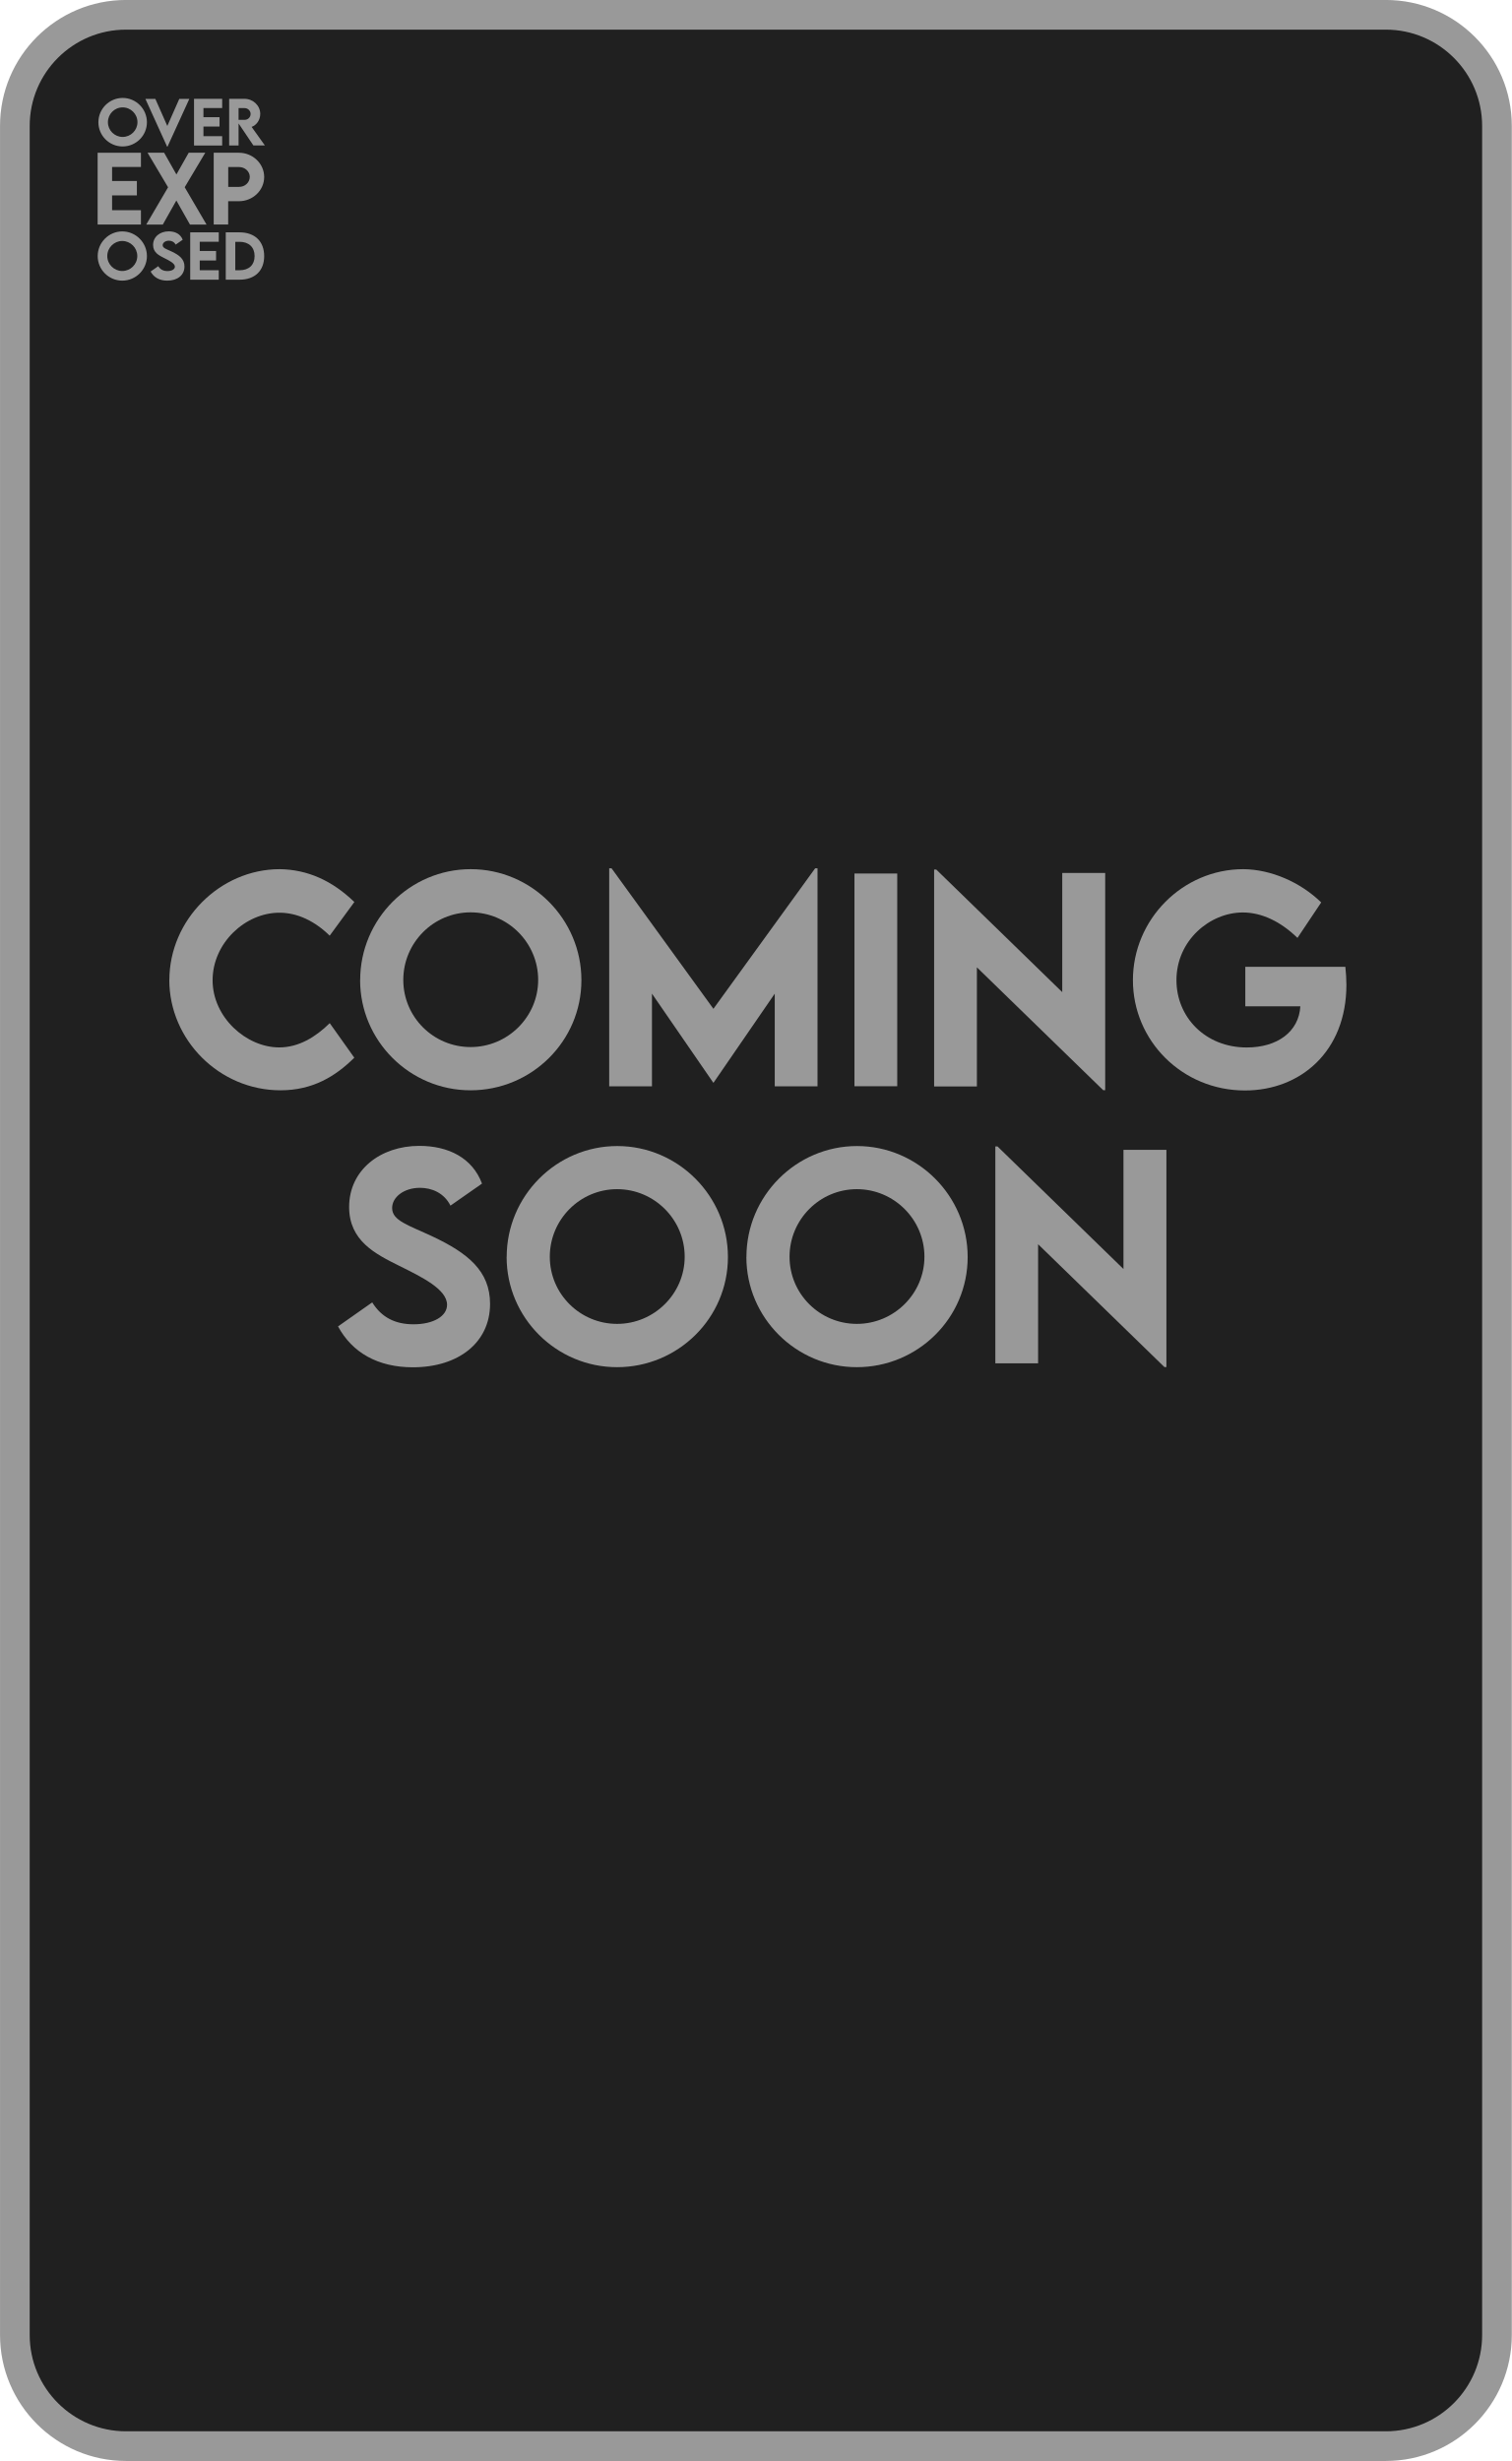
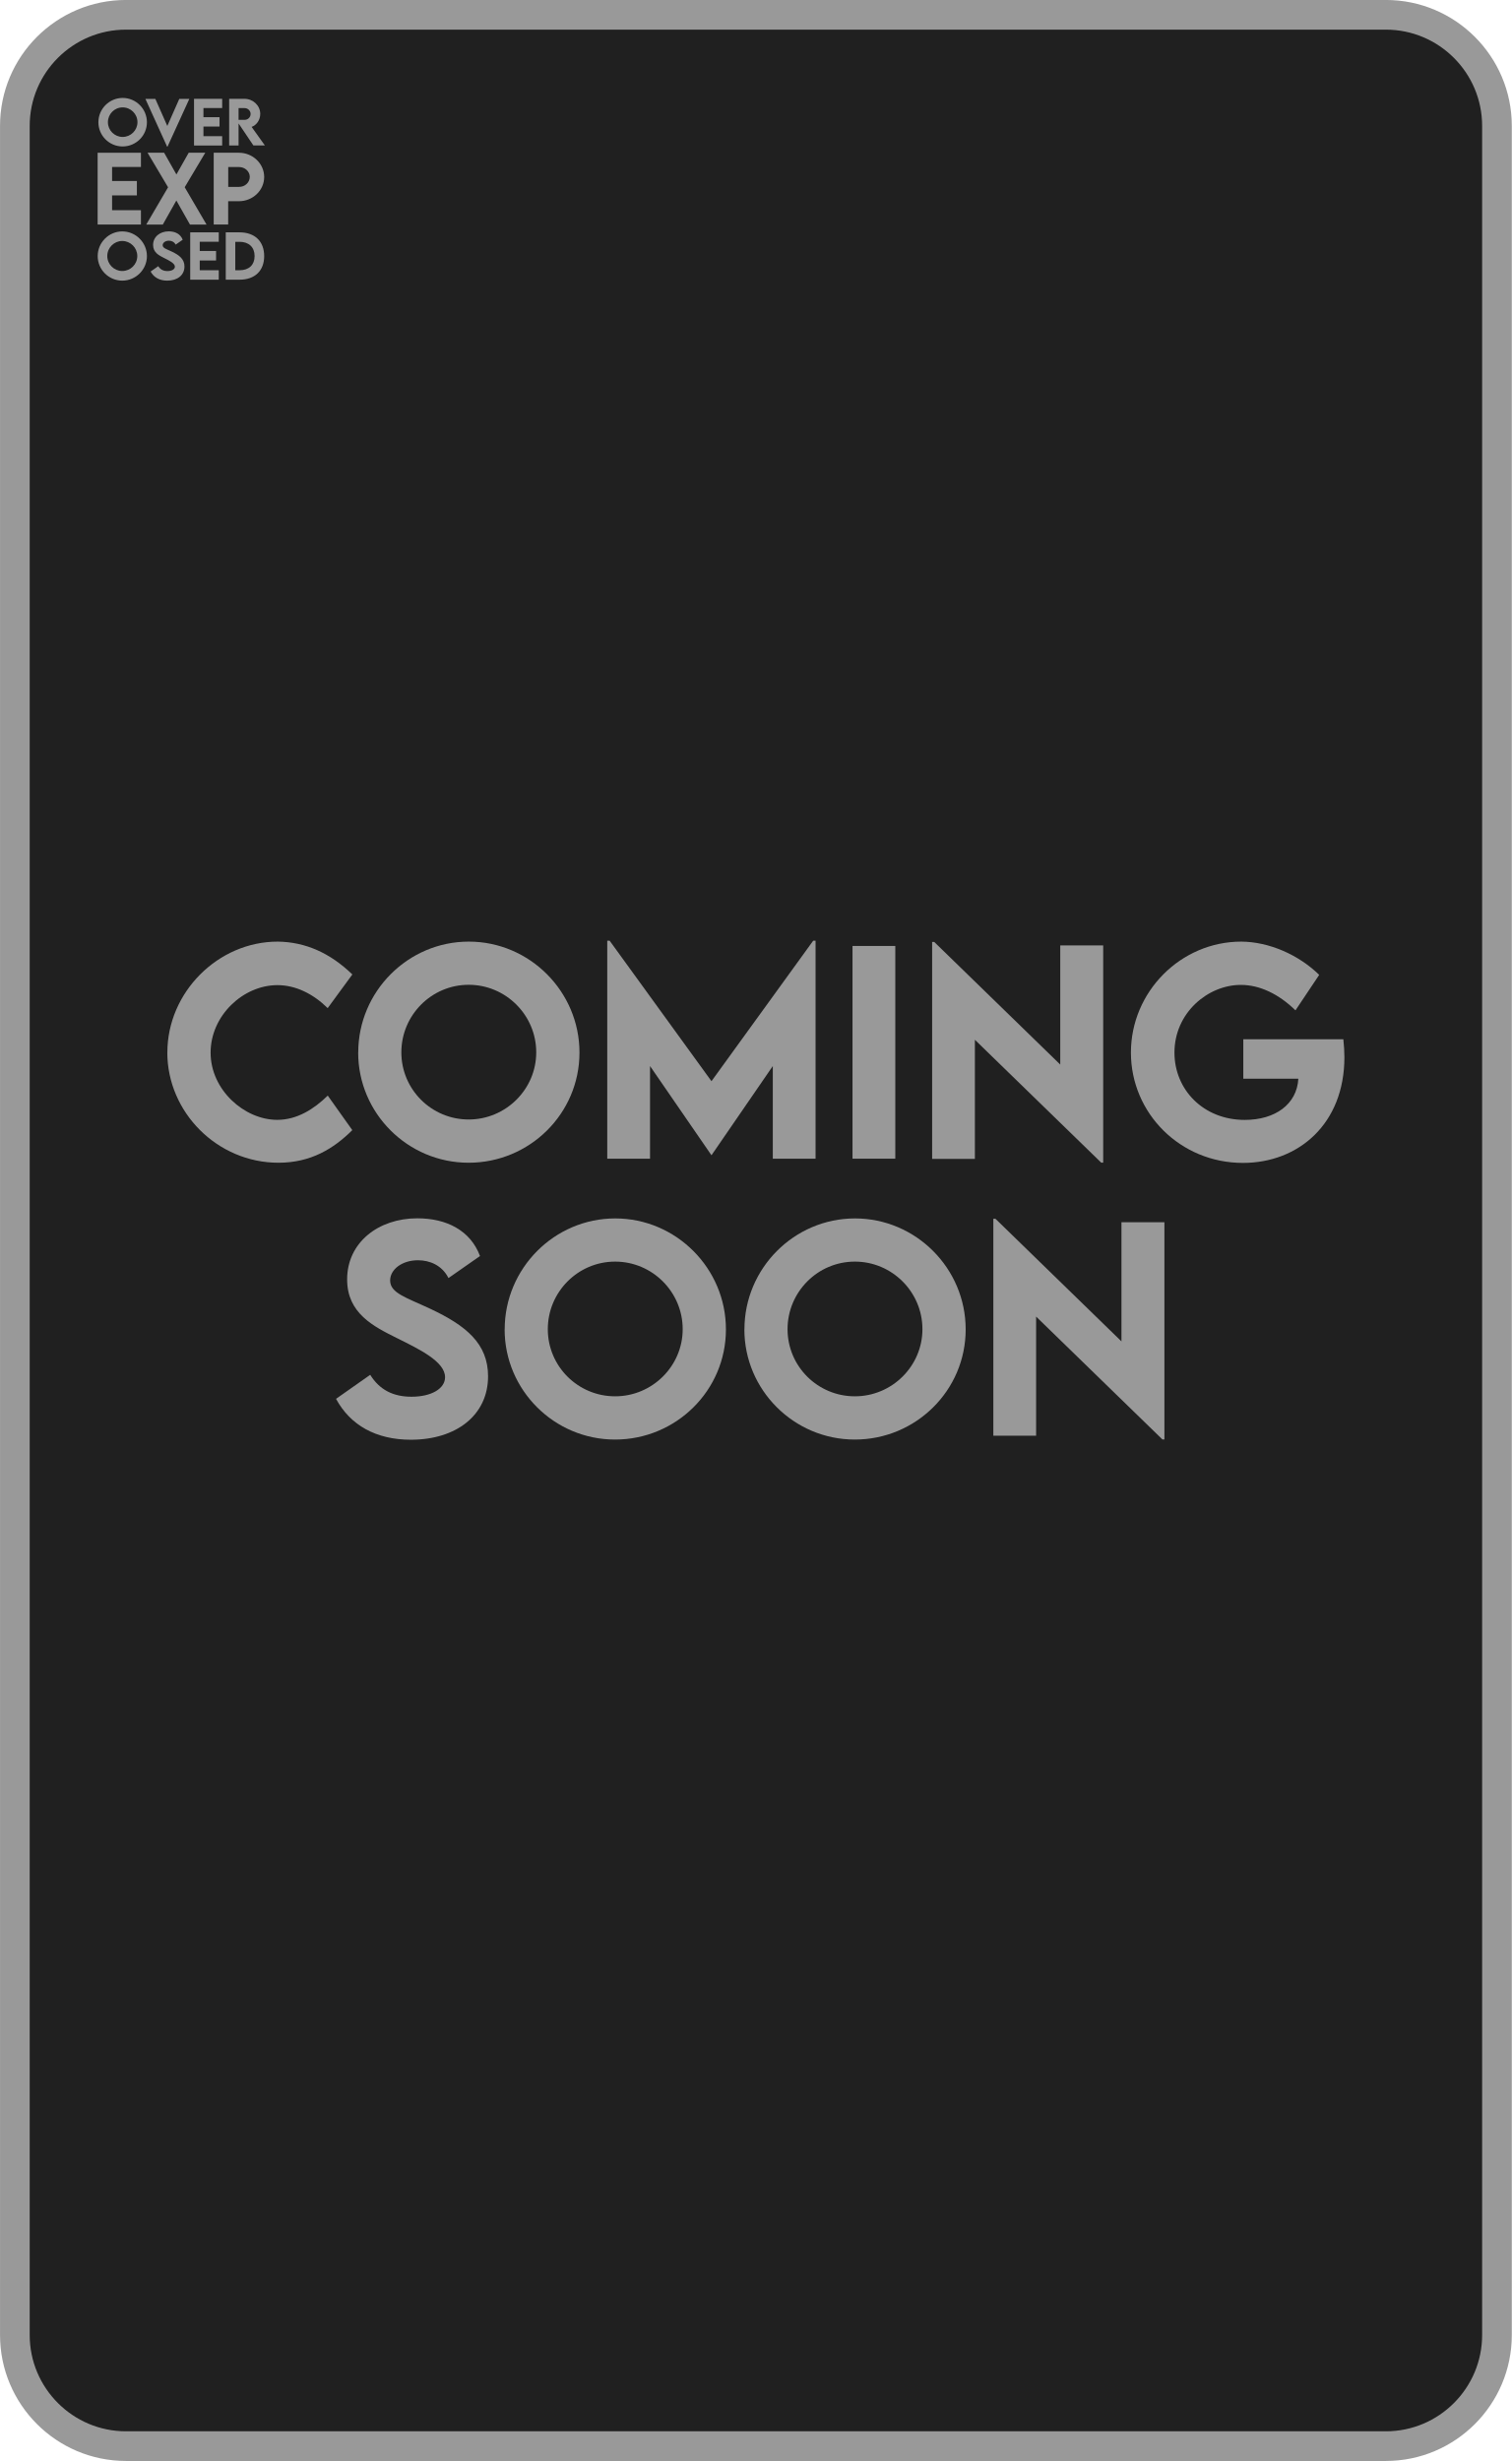
<svg xmlns="http://www.w3.org/2000/svg" id="Layer_2" viewBox="0 0 257.34 418.91">
  <defs>
    <style>
      .cls-1 {
        fill: none;
        stroke: #999;
        stroke-linecap: round;
        stroke-linejoin: round;
        stroke-width: 5.05px;
      }

      .cls-2 {
        fill: #202020;
      }

      .cls-3 {
        fill: #999;
      }
    </style>
  </defs>
  <g id="Layer_1-2" data-name="Layer_1">
-     <path class="cls-2" d="M21.45,2.52h214.45c10.44,0,18.92,8.48,18.92,18.92v376.02c0,10.44-8.48,18.92-18.92,18.92H21.45c-10.44,0-18.92-8.48-18.92-18.92V21.45C2.52,11,11,2.52,21.45,2.52Z" />
-     <path class="cls-1" d="M21.45,2.52h214.45c10.44,0,18.92,8.48,18.92,18.92v376.02c0,10.44-8.48,18.92-18.92,18.92H21.45c-10.44,0-18.92-8.48-18.92-18.92V21.45C2.52,11,11,2.52,21.45,2.52Z" />
    <g>
-       <path class="cls-3" d="M28.83,166.82c0-10.22,8.6-18.87,18.8-18.87,4.72.07,8.89,1.93,12.69,5.59l-4.2,5.73c-2.47-2.43-5.44-3.91-8.56-3.91-5.82,0-11.37,5.17-11.37,11.5s5.75,11.43,11.34,11.43c3.32,0,6.2-1.77,8.6-4.13l4.18,5.88c-3.19,3.17-7.08,5.55-12.56,5.55-10.44,0-18.93-8.6-18.93-18.78Z" />
-       <path class="cls-3" d="M61.31,166.84c0-10.4,8.47-18.89,18.82-18.89s18.84,8.49,18.84,18.89-8.49,18.75-18.87,18.75-18.8-8.45-18.8-18.75ZM91.61,166.8c0-6.33-5.17-11.5-11.5-11.5s-11.46,5.17-11.46,11.5,5.14,11.43,11.46,11.43,11.5-5.14,11.5-11.43Z" />
-       <path class="cls-3" d="M139.16,147.8v37.11h-7.28v-15.77l-10.42,15.16h-.04l-10.44-15.16v15.77h-7.28v-37.11h.4l17.34,23.92,17.32-23.92h.4Z" />
-       <path class="cls-3" d="M145.45,148.69h7.28v36.21h-7.28v-36.21Z" />
-       <path class="cls-3" d="M188.13,148.6v36.97h-.34l-21.5-20.91v20.28h-7.28v-36.93h.36l21.45,20.87v-20.28h7.3Z" />
-       <path class="cls-3" d="M229.19,167.63c0,11.37-7.84,17.99-17.27,17.99-10.67,0-19.07-8.45-19.07-18.78s8.45-18.89,18.8-18.89c4.69.04,9.7,2.2,13.25,5.66l-4.04,6.04c-2.83-2.76-6.06-4.33-9.3-4.33-5.62,0-11.3,4.76-11.3,11.52,0,6.29,4.9,11.46,11.97,11.46,5.17,0,8.87-2.65,9.12-7.01h-9.37v-6.72h17.03c.11,1.06.18,2.07.18,3.05Z" />
+       <path class="cls-2" d="M21.45,2.52h214.45c10.44,0,18.92,8.48,18.92,18.92v376.02c0,10.44-8.48,18.92-18.92,18.92H21.45c-10.44,0-18.92-8.48-18.92-18.92V21.45C2.52,11,11,2.52,21.45,2.52Z" />
+       <path class="cls-1" d="M21.45,2.52h214.45c10.44,0,18.92,8.48,18.92,18.92v376.02c0,10.44-8.48,18.92-18.92,18.92H21.45c-10.44,0-18.92-8.48-18.92-18.92V21.45C2.52,11,11,2.52,21.45,2.52Z" />
+       <g>
+         <g>
+           <path class="cls-3" d="M19.08,28.42v2.39h4.22v2.45h-4.22v2.52h4.91v2.44h-7.37v-12.22h7.37v2.42h-4.91Z" />
+           <path class="cls-3" d="M28.61,31.88l-3.49-5.88h2.82l2.09,3.7,2.09-3.7h2.82l-3.5,5.87,3.72,6.36h-2.82l-2.32-4.1-2.31,4.1h-2.82l3.72-6.35Z" />
+           <path class="cls-3" d="M36.38,26h4.29c2.37,0,4.3,1.86,4.3,4.13s-1.93,4.12-4.3,4.12h-1.83v3.97h-2.46v-12.22ZM42.52,30.11c0-.93-.83-1.68-1.84-1.68h-1.83v3.38h1.83c1.02.02,1.84-.76,1.84-1.71Z" />
+         </g>
+         <g>
+           <path class="cls-3" d="M16.75,20.81c0-2.28,1.86-4.14,4.13-4.14s4.13,1.86,4.13,4.14-1.86,4.12-4.14,4.12-4.12-1.85-4.12-4.12ZM23.4,20.8c0-1.39-1.13-2.52-2.52-2.52s-2.51,1.13-2.51,2.52,1.13,2.51,2.51,2.51,2.52-1.13,2.52-2.51Z" />
+           <path class="cls-3" d="M32.23,16.83l-3.72,8.14h-.06l-3.7-8.14h1.69l2.04,4.61,2.04-4.61h1.71Z" />
+           <path class="cls-3" d="M34.63,18.4v1.55h2.74v1.59h-2.74v1.64h3.19v1.59h-4.79v-7.95h4.79v1.57h-3.19Z" />
+           <path class="cls-3" d="M43.14,24.77l-2.53-3.76v3.76h-1.6v-7.95s2.59,0,2.59,0c1.48,0,2.7,1.14,2.7,2.57,0,1.02-.62,1.91-1.47,2.21l2.26,3.16h-1.95ZM40.61,20.4h1.03c.54.01,1.02-.43,1.02-1s-.49-1-1.02-1h-1.03v2Z" />
+         </g>
+         <path class="cls-3" d="M20.81,46.13c-1.4,0-2.55-1.15-2.55-2.55s1.15-2.56,2.55-2.56,2.56,1.15,2.56,2.56-1.15,2.55-2.56,2.55ZM20.81,47.77c2.31,0,4.2-1.88,4.2-4.18s-1.89-4.2-4.19-4.2-4.19,1.89-4.19,4.2,1.88,4.18,4.18,4.18Z" />
+         <path class="cls-3" d="M28.48,47.77c1.72,0,2.92-.93,2.92-2.4,0-1.24-.84-1.92-2.17-2.55-.93-.43-1.54-.6-1.54-1.08,0-.41.45-.77,1.06-.77.45,0,.91.2,1.15.67l1.2-.83c-.37-.98-1.28-1.43-2.38-1.43-1.48,0-2.66.92-2.66,2.32,0,1.28,1,1.78,1.9,2.23.85.42,1.81.89,1.81,1.47,0,.43-.51.74-1.27.74-.69,0-1.21-.26-1.56-.83l-1.3.91c.54,1,1.52,1.55,2.84,1.55Z" />
+         <polygon class="cls-3" points="37.24 41.15 37.24 39.55 32.38 39.55 32.38 47.61 37.24 47.61 37.24 46 34 46 34 44.34 36.78 44.34 36.78 42.72 34 42.72 34 41.15 37.24 41.15" />
+         <path class="cls-3" d="M40.79,46h-.74v-4.84h.72c1.6,0,2.57.92,2.57,2.43s-.97,2.41-2.55,2.41ZM40.78,39.55h-2.35v8.06h2.35c2.6,0,4.19-1.52,4.19-4.02s-1.59-4.04-4.19-4.04Z" />
+       </g>
    </g>
    <g>
-       <path class="cls-3" d="M57.54,225.78l5.82-4.09c1.59,2.56,3.91,3.73,7.03,3.73,3.41,0,5.71-1.39,5.71-3.32,0-2.65-4.33-4.74-8.13-6.63-4.07-2.02-8.54-4.25-8.54-10.02,0-6.27,5.3-10.4,11.95-10.4,4.94,0,9.03,2.04,10.67,6.42l-5.37,3.75c-1.08-2.16-3.17-3.03-5.19-3.03-2.72,0-4.74,1.57-4.74,3.44,0,2.16,2.74,2.9,6.9,4.85,6,2.83,9.77,5.88,9.77,11.46,0,6.6-5.39,10.8-13.14,10.8-5.93,0-10.31-2.47-12.74-6.96Z" />
-       <path class="cls-3" d="M86.25,213.97c0-10.4,8.47-18.89,18.82-18.89s18.84,8.49,18.84,18.89-8.49,18.75-18.87,18.75-18.8-8.45-18.8-18.75ZM116.55,213.92c0-6.33-5.17-11.5-11.5-11.5s-11.46,5.17-11.46,11.5,5.14,11.43,11.46,11.43,11.5-5.14,11.5-11.43Z" />
-       <path class="cls-3" d="M127.06,213.97c0-10.4,8.47-18.89,18.82-18.89s18.84,8.49,18.84,18.89-8.49,18.75-18.87,18.75-18.8-8.45-18.8-18.75ZM157.36,213.92c0-6.33-5.17-11.5-11.5-11.5s-11.46,5.17-11.46,11.5,5.14,11.43,11.46,11.43,11.5-5.14,11.5-11.43Z" />
-       <path class="cls-3" d="M198.55,195.73v36.97h-.34l-21.5-20.91v20.28h-7.28v-36.93h.36l21.45,20.87v-20.28h7.3Z" />
+       <g>
+         <path class="cls-3" d="M28.49,179.15c0-10.22,8.6-18.87,18.8-18.87,4.72.07,8.89,1.93,12.69,5.59l-4.2,5.73c-2.47-2.43-5.44-3.91-8.56-3.91-5.82,0-11.37,5.17-11.37,11.5s5.75,11.43,11.34,11.43c3.32,0,6.2-1.77,8.6-4.13l4.18,5.88c-3.19,3.17-7.08,5.55-12.56,5.55-10.44,0-18.93-8.6-18.93-18.78Z" />
+         <path class="cls-3" d="M60.98,179.17c0-10.4,8.47-18.89,18.82-18.89s18.84,8.49,18.84,18.89-8.49,18.75-18.87,18.75-18.8-8.45-18.8-18.75ZM91.28,179.13c0-6.33-5.17-11.5-11.5-11.5s-11.46,5.17-11.46,11.5,5.14,11.43,11.46,11.43,11.5-5.14,11.5-11.43Z" />
+         <path class="cls-3" d="M138.83,160.12v37.11h-7.28v-15.77l-10.42,15.16h-.04l-10.44-15.16v15.77h-7.28v-37.11h.4l17.34,23.92,17.32-23.92h.4Z" />
+         <path class="cls-3" d="M145.12,161.02h7.28v36.21h-7.28v-36.21Z" />
+         <path class="cls-3" d="M187.79,160.93v36.97h-.34l-21.5-20.91v20.28h-7.28v-36.93h.36l21.45,20.87v-20.28h7.3Z" />
+         <path class="cls-3" d="M228.85,179.96c0,11.37-7.84,17.99-17.27,17.99-10.67,0-19.07-8.45-19.07-18.78s8.45-18.89,18.8-18.89c4.69.04,9.7,2.2,13.25,5.66l-4.04,6.04c-2.83-2.76-6.06-4.33-9.3-4.33-5.62,0-11.3,4.76-11.3,11.52,0,6.29,4.9,11.46,11.97,11.46,5.17,0,8.87-2.65,9.12-7.01h-9.37v-6.72h17.03c.11,1.06.18,2.07.18,3.05Z" />
+       </g>
+       <g>
+         <path class="cls-3" d="M57.2,238.11l5.82-4.09c1.59,2.56,3.91,3.73,7.03,3.73,3.41,0,5.71-1.39,5.71-3.32,0-2.65-4.33-4.74-8.13-6.63-4.07-2.02-8.54-4.25-8.54-10.02,0-6.27,5.3-10.4,11.95-10.4,4.94,0,9.03,2.04,10.67,6.42l-5.37,3.75c-1.08-2.16-3.17-3.03-5.19-3.03-2.72,0-4.74,1.57-4.74,3.44,0,2.16,2.74,2.9,6.9,4.85,6,2.83,9.77,5.88,9.77,11.46,0,6.6-5.39,10.8-13.14,10.8-5.93,0-10.31-2.47-12.74-6.96Z" />
+         <path class="cls-3" d="M85.91,226.29c0-10.4,8.47-18.89,18.82-18.89s18.84,8.49,18.84,18.89-8.49,18.75-18.87,18.75-18.8-8.45-18.8-18.75ZM116.21,226.25c0-6.33-5.17-11.5-11.5-11.5s-11.46,5.17-11.46,11.5,5.14,11.43,11.46,11.43,11.5-5.14,11.5-11.43Z" />
+         <path class="cls-3" d="M126.72,226.29c0-10.4,8.47-18.89,18.82-18.89s18.84,8.49,18.84,18.89-8.49,18.75-18.87,18.75-18.8-8.45-18.8-18.75ZM157.02,226.25c0-6.33-5.17-11.5-11.5-11.5s-11.46,5.17-11.46,11.5,5.14,11.43,11.46,11.43,11.5-5.14,11.5-11.43Z" />
+         <path class="cls-3" d="M198.21,208.05v36.97h-.34l-21.5-20.91v20.28h-7.28v-36.93h.36l21.45,20.87v-20.28h7.3Z" />
+       </g>
    </g>
-     <g>
-       <path class="cls-3" d="M19.08,28.42v2.39h4.22v2.45h-4.22v2.52h4.91v2.44h-7.37v-12.22h7.37v2.42h-4.91Z" />
-       <path class="cls-3" d="M28.61,31.88l-3.49-5.88h2.82l2.09,3.7,2.09-3.7h2.82l-3.5,5.87,3.72,6.36h-2.82l-2.32-4.1-2.31,4.1h-2.82l3.72-6.35Z" />
-       <path class="cls-3" d="M36.38,26h4.29c2.37,0,4.3,1.86,4.3,4.13s-1.93,4.12-4.3,4.12h-1.83v3.97h-2.46v-12.22ZM42.52,30.11c0-.93-.83-1.68-1.84-1.68h-1.83v3.38h1.83c1.02.02,1.84-.76,1.84-1.71Z" />
-     </g>
-     <g>
-       <path class="cls-3" d="M16.75,20.81c0-2.28,1.86-4.14,4.13-4.14s4.13,1.86,4.13,4.14-1.86,4.12-4.14,4.12-4.12-1.85-4.12-4.12ZM23.4,20.8c0-1.39-1.13-2.52-2.52-2.52s-2.51,1.13-2.51,2.52,1.13,2.51,2.51,2.51,2.52-1.13,2.52-2.51Z" />
-       <path class="cls-3" d="M32.23,16.83l-3.72,8.14h-.06l-3.7-8.14h1.69l2.04,4.61,2.04-4.61h1.71Z" />
-       <path class="cls-3" d="M34.63,18.4v1.55h2.74v1.59h-2.74v1.64h3.19v1.59h-4.79v-7.95h4.79v1.57h-3.19Z" />
-       <path class="cls-3" d="M43.14,24.77l-2.53-3.76v3.76h-1.6v-7.95s2.59,0,2.59,0c1.48,0,2.7,1.14,2.7,2.57,0,1.02-.62,1.91-1.47,2.21l2.26,3.16h-1.95ZM40.61,20.4h1.03c.54.01,1.02-.43,1.02-1s-.49-1-1.02-1h-1.03v2Z" />
-     </g>
-     <path class="cls-3" d="M20.81,46.13c-1.4,0-2.55-1.15-2.55-2.55s1.15-2.56,2.55-2.56,2.56,1.15,2.56,2.56-1.15,2.55-2.56,2.55ZM20.81,47.77c2.31,0,4.2-1.88,4.2-4.18s-1.89-4.2-4.19-4.2-4.19,1.89-4.19,4.2,1.88,4.18,4.18,4.18Z" />
-     <path class="cls-3" d="M28.48,47.77c1.72,0,2.92-.93,2.92-2.4,0-1.24-.84-1.92-2.17-2.55-.93-.43-1.54-.6-1.54-1.08,0-.41.45-.77,1.06-.77.45,0,.91.2,1.15.67l1.2-.83c-.37-.98-1.28-1.43-2.38-1.43-1.48,0-2.66.92-2.66,2.32,0,1.28,1,1.78,1.9,2.23.85.42,1.81.89,1.81,1.47,0,.43-.51.74-1.27.74-.69,0-1.21-.26-1.56-.83l-1.3.91c.54,1,1.52,1.55,2.84,1.55Z" />
-     <polygon class="cls-3" points="37.24 41.15 37.24 39.55 32.38 39.55 32.38 47.61 37.24 47.61 37.24 46 34 46 34 44.34 36.78 44.34 36.78 42.72 34 42.72 34 41.15 37.24 41.15" />
-     <path class="cls-3" d="M40.79,46h-.74v-4.84h.72c1.6,0,2.57.92,2.57,2.43s-.97,2.41-2.55,2.41ZM40.78,39.55h-2.35v8.06h2.35c2.6,0,4.19-1.52,4.19-4.02s-1.59-4.04-4.19-4.04Z" />
  </g>
</svg>
